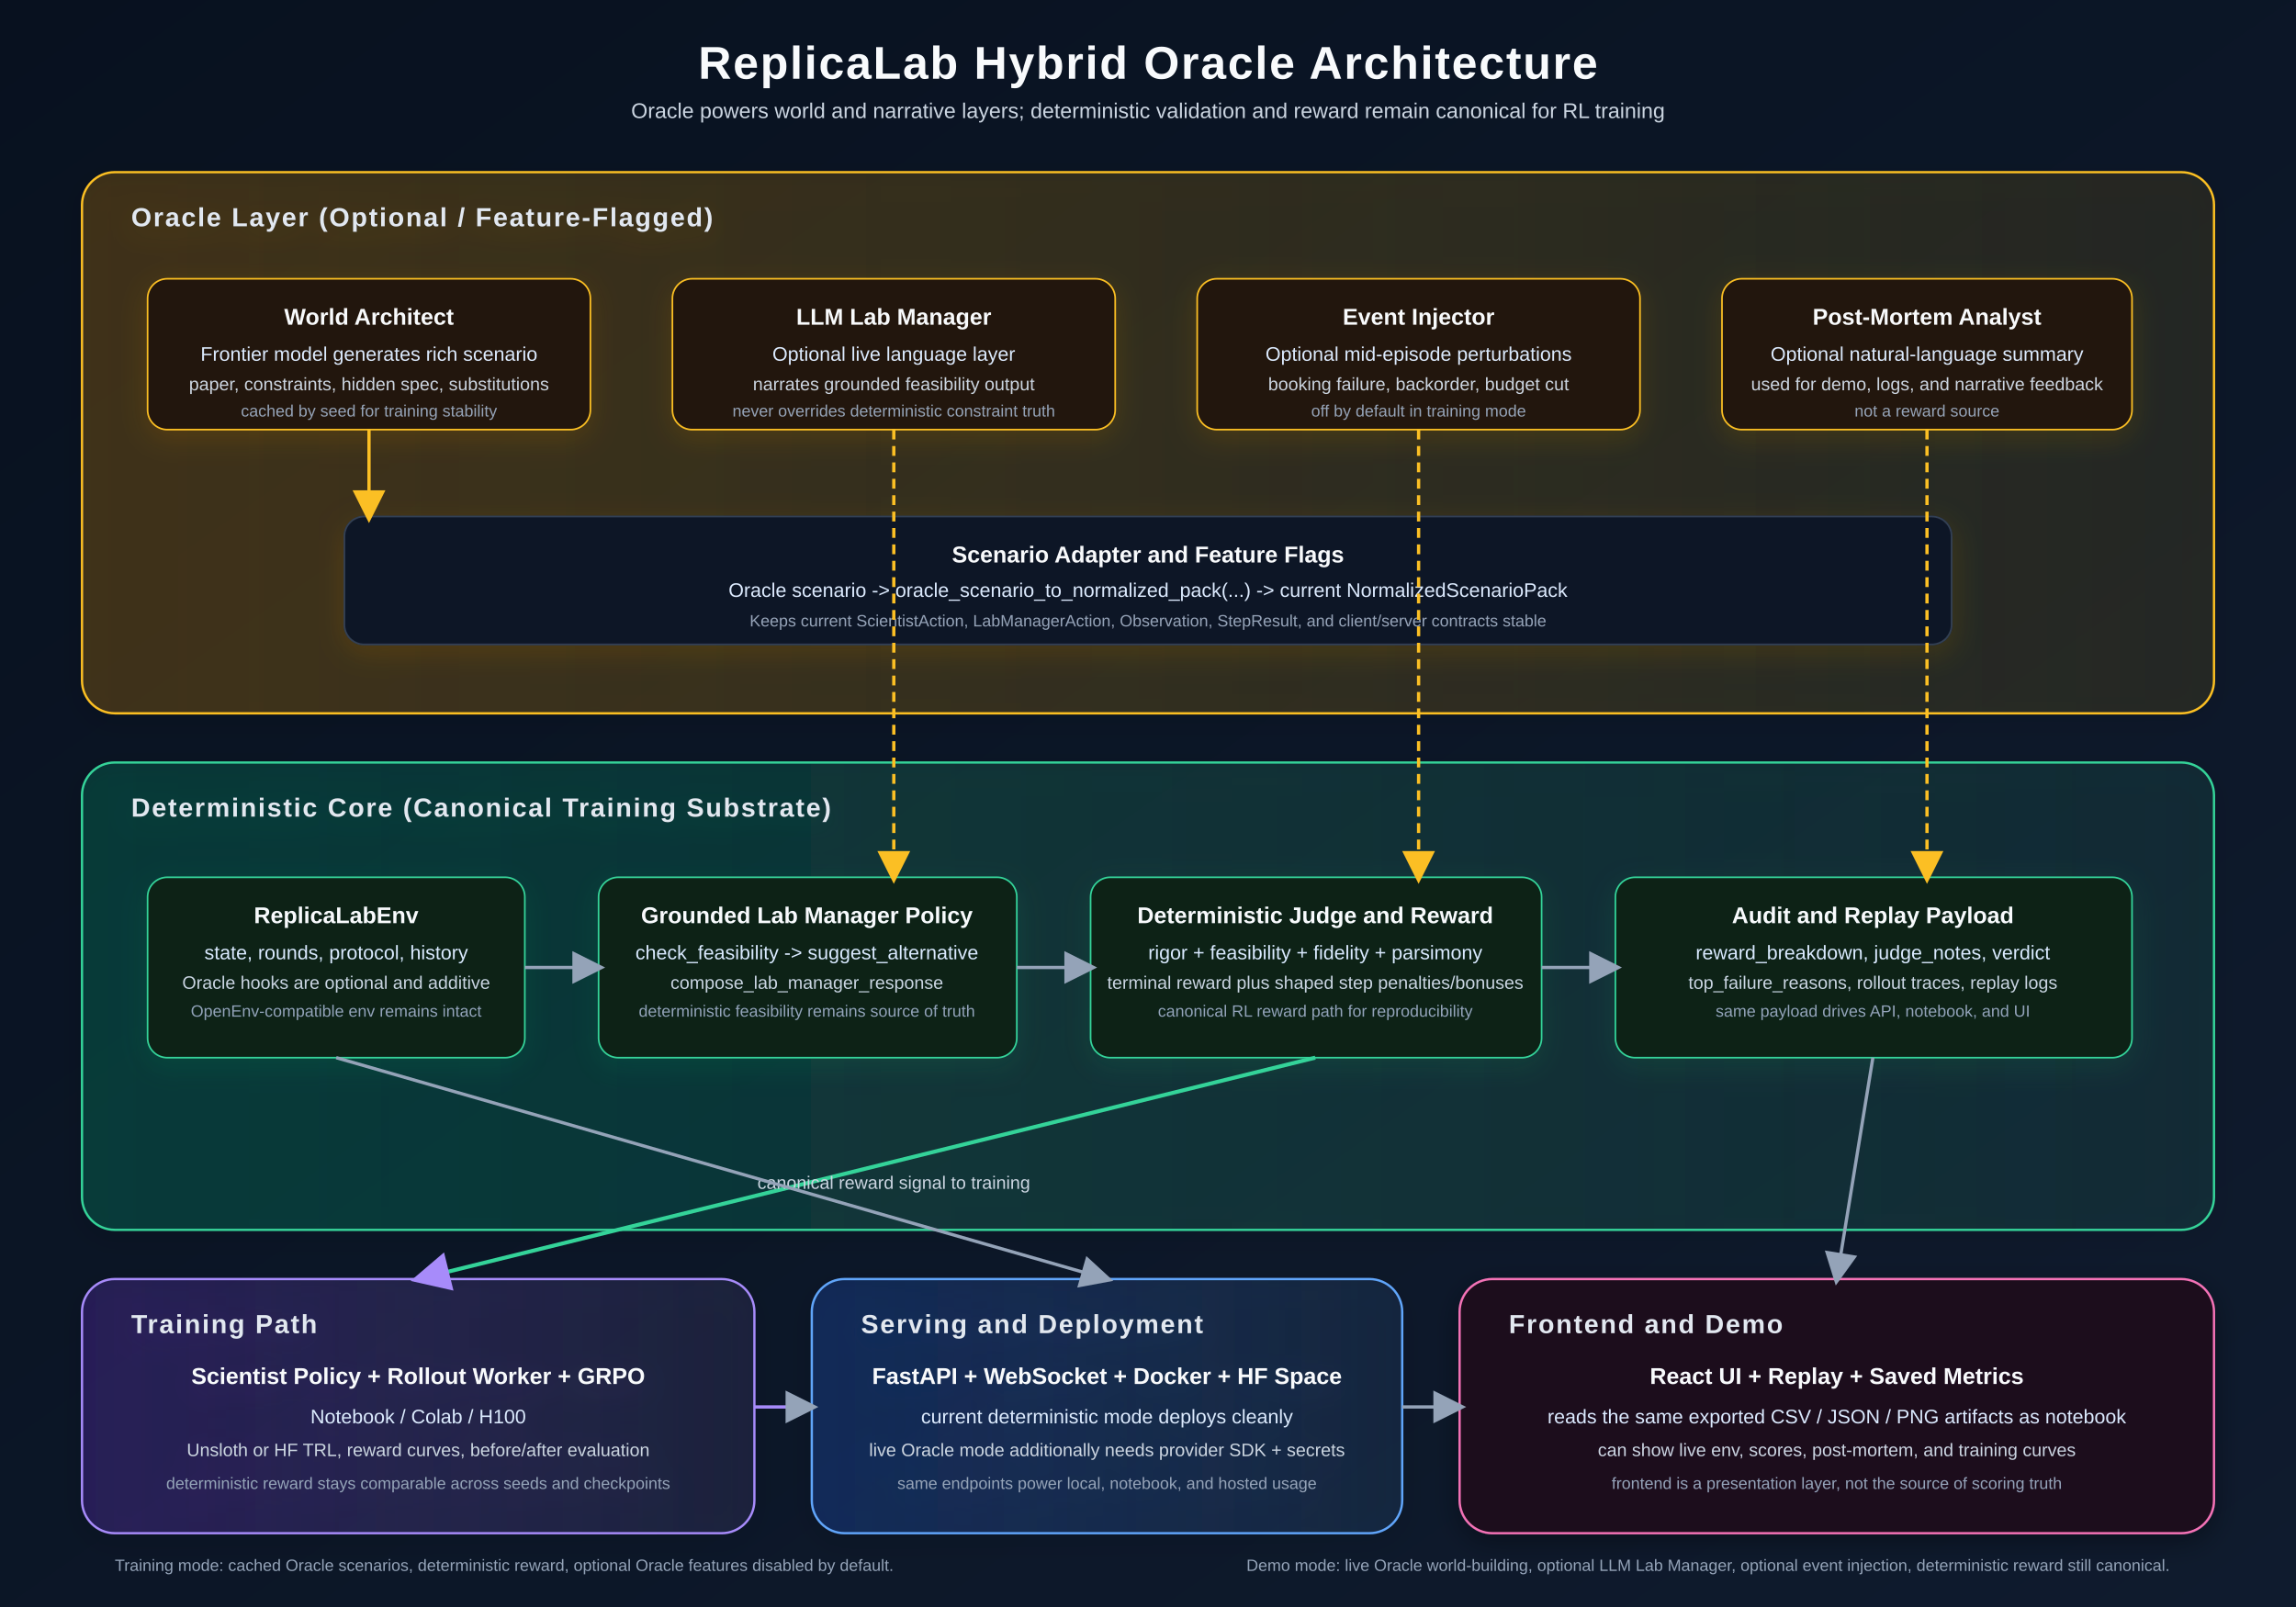
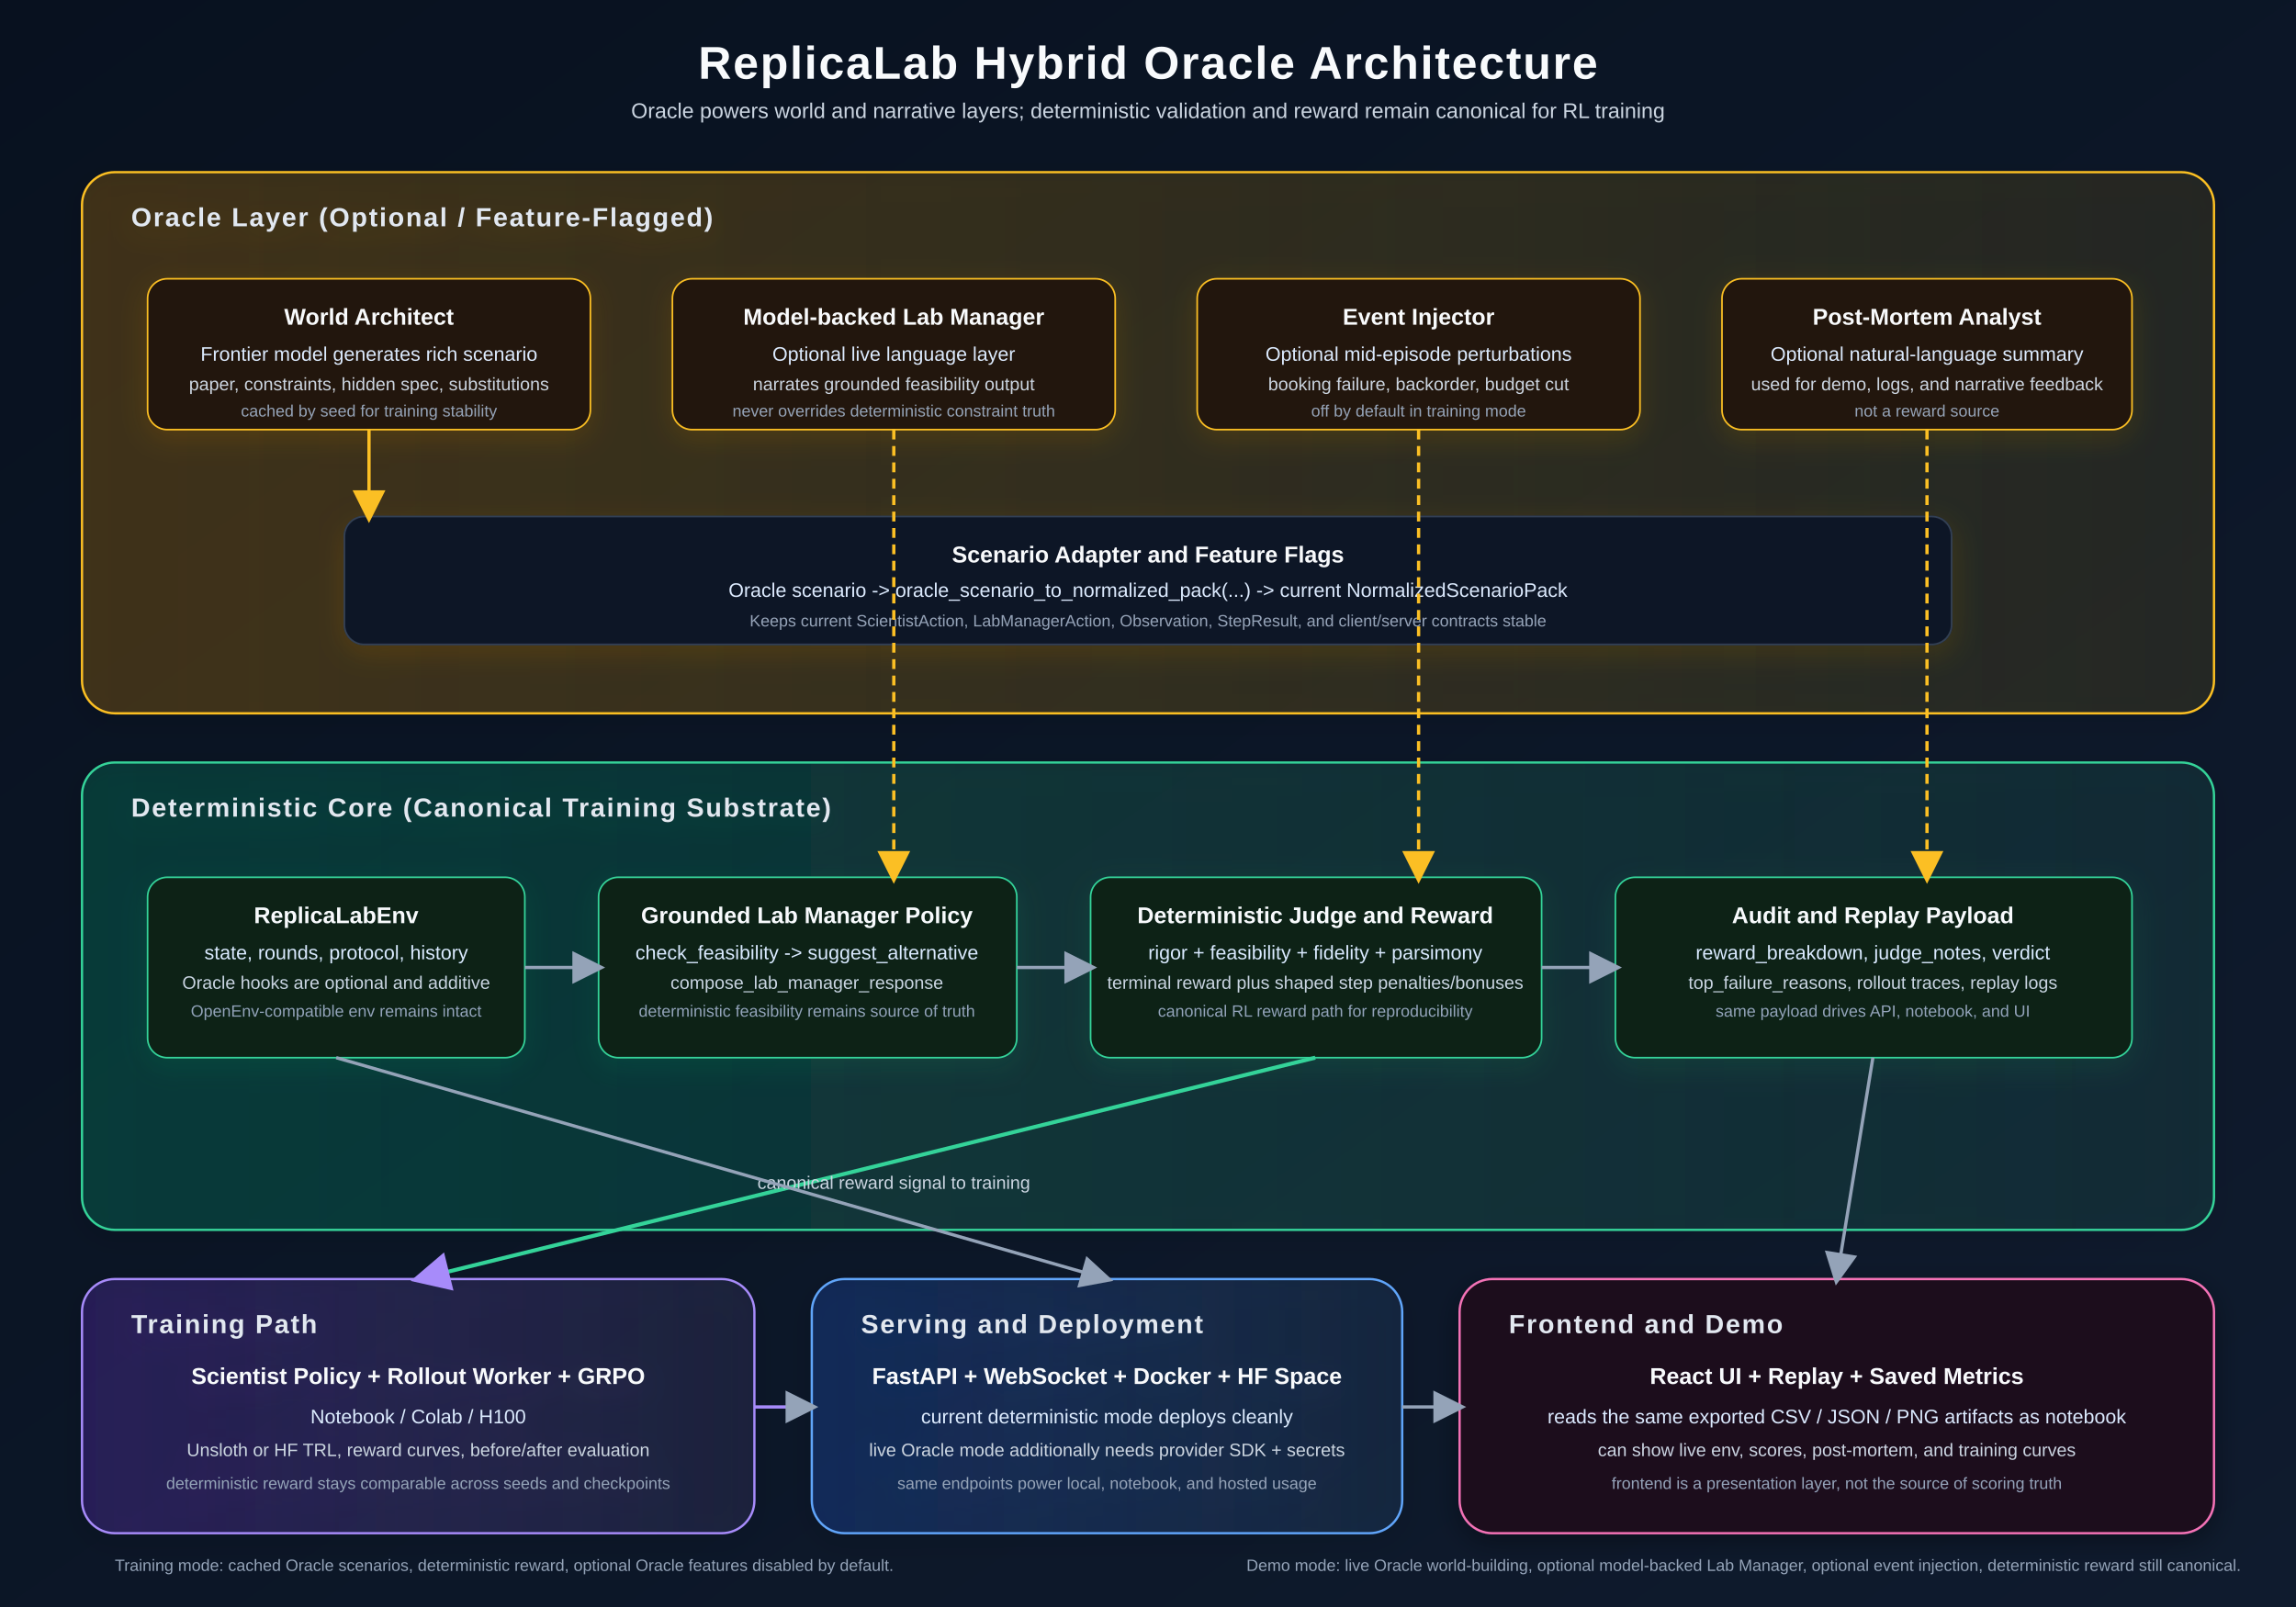
<svg xmlns="http://www.w3.org/2000/svg" viewBox="0 0 1400 980" font-family="Segoe UI, Arial, sans-serif">
  <defs>
    <linearGradient id="bg" x1="0%" y1="0%" x2="100%" y2="100%">
      <stop offset="0%" stop-color="#08111f" />
      <stop offset="100%" stop-color="#0f1b2e" />
    </linearGradient>
    <linearGradient id="oracle" x1="0%" y1="0%" x2="100%" y2="0%">
      <stop offset="0%" stop-color="#f59e0b" stop-opacity="0.20" />
      <stop offset="100%" stop-color="#fbbf24" stop-opacity="0.08" />
    </linearGradient>
    <linearGradient id="det" x1="0%" y1="0%" x2="100%" y2="0%">
      <stop offset="0%" stop-color="#10b981" stop-opacity="0.20" />
      <stop offset="100%" stop-color="#34d399" stop-opacity="0.08" />
    </linearGradient>
    <linearGradient id="train" x1="0%" y1="0%" x2="100%" y2="0%">
      <stop offset="0%" stop-color="#7c3aed" stop-opacity="0.22" />
      <stop offset="100%" stop-color="#a78bfa" stop-opacity="0.08" />
    </linearGradient>
    <linearGradient id="serve" x1="0%" y1="0%" x2="100%" y2="0%">
      <stop offset="0%" stop-color="#2563eb" stop-opacity="0.22" />
      <stop offset="100%" stop-color="#60a5fa" stop-opacity="0.08" />
    </linearGradient>
    <filter id="shadow" x="-10%" y="-10%" width="120%" height="130%">
      <feDropShadow dx="0" dy="5" stdDeviation="8" flood-color="#000000" flood-opacity="0.35" />
    </filter>
    <marker id="arrowSlate" markerWidth="10" markerHeight="10" refX="8" refY="5" orient="auto">
      <path d="M0,0 L10,5 L0,10 z" fill="#94a3b8" />
    </marker>
    <marker id="arrowGold" markerWidth="10" markerHeight="10" refX="8" refY="5" orient="auto">
      <path d="M0,0 L10,5 L0,10 z" fill="#fbbf24" />
    </marker>
    <marker id="arrowGreen" markerWidth="10" markerHeight="10" refX="8" refY="5" orient="auto">
      <path d="M0,0 L10,5 L0,10 z" fill="#34d399" />
    </marker>
    <marker id="arrowPurple" markerWidth="10" markerHeight="10" refX="8" refY="5" orient="auto">
      <path d="M0,0 L10,5 L0,10 z" fill="#a78bfa" />
    </marker>
    <style>
      .title { fill: #f8fafc; font-size: 28px; font-weight: 700; letter-spacing: 1px; }
      .subtitle { fill: #cbd5e1; font-size: 13px; }
      .section { fill: #e2e8f0; font-size: 16px; font-weight: 700; letter-spacing: 1px; }
      .label { fill: #f8fafc; font-size: 14px; font-weight: 600; }
      .body { fill: #dbeafe; font-size: 12px; }
      .small { fill: #cbd5e1; font-size: 11px; }
      .tiny { fill: #94a3b8; font-size: 10px; }
    </style>
  </defs>
  <rect width="1400" height="980" fill="url(#bg)" />
  <text x="700" y="48" text-anchor="middle" class="title">ReplicaLab Hybrid Oracle Architecture</text>
  <text x="700" y="72" text-anchor="middle" class="subtitle">
    Oracle powers world and narrative layers; deterministic validation and reward remain canonical for RL training
  </text>
  <g filter="url(#shadow)">
    <rect x="50" y="105" width="1300" height="330" rx="20" fill="url(#oracle)" stroke="#fbbf24" stroke-width="1.4" />
    <text x="80" y="138" class="section">Oracle Layer (Optional / Feature-Flagged)</text>
    <rect x="90" y="170" width="270" height="92" rx="12" fill="#24160a" stroke="#fbbf24" stroke-width="1" />
    <text x="225" y="198" text-anchor="middle" class="label">World Architect</text>
    <text x="225" y="220" text-anchor="middle" class="body">Frontier model generates rich scenario</text>
    <text x="225" y="238" text-anchor="middle" class="small">paper, constraints, hidden spec, substitutions</text>
    <text x="225" y="254" text-anchor="middle" class="tiny">cached by seed for training stability</text>
    <rect x="410" y="170" width="270" height="92" rx="12" fill="#24160a" stroke="#fbbf24" stroke-width="1" />
-     <text x="545" y="198" text-anchor="middle" class="label">LLM Lab Manager</text>
+     <text x="545" y="198" text-anchor="middle" class="label">Model-backed Lab Manager</text>
    <text x="545" y="220" text-anchor="middle" class="body">Optional live language layer</text>
    <text x="545" y="238" text-anchor="middle" class="small">narrates grounded feasibility output</text>
    <text x="545" y="254" text-anchor="middle" class="tiny">never overrides deterministic constraint truth</text>
    <rect x="730" y="170" width="270" height="92" rx="12" fill="#24160a" stroke="#fbbf24" stroke-width="1" />
    <text x="865" y="198" text-anchor="middle" class="label">Event Injector</text>
    <text x="865" y="220" text-anchor="middle" class="body">Optional mid-episode perturbations</text>
    <text x="865" y="238" text-anchor="middle" class="small">booking failure, backorder, budget cut</text>
    <text x="865" y="254" text-anchor="middle" class="tiny">off by default in training mode</text>
    <rect x="1050" y="170" width="250" height="92" rx="12" fill="#24160a" stroke="#fbbf24" stroke-width="1" />
    <text x="1175" y="198" text-anchor="middle" class="label">Post-Mortem Analyst</text>
    <text x="1175" y="220" text-anchor="middle" class="body">Optional natural-language summary</text>
    <text x="1175" y="238" text-anchor="middle" class="small">used for demo, logs, and narrative feedback</text>
    <text x="1175" y="254" text-anchor="middle" class="tiny">not a reward source</text>
    <rect x="210" y="315" width="980" height="78" rx="12" fill="#111827" stroke="#334155" stroke-width="1" />
    <text x="700" y="343" text-anchor="middle" class="label">Scenario Adapter and Feature Flags</text>
    <text x="700" y="364" text-anchor="middle" class="body">
      Oracle scenario -&gt; oracle_scenario_to_normalized_pack(...) -&gt; current NormalizedScenarioPack
    </text>
    <text x="700" y="382" text-anchor="middle" class="tiny">
      Keeps current ScientistAction, LabManagerAction, Observation, StepResult, and client/server contracts stable
    </text>
  </g>
  <g filter="url(#shadow)">
    <rect x="50" y="465" width="1300" height="285" rx="20" fill="url(#det)" stroke="#34d399" stroke-width="1.4" />
    <text x="80" y="498" class="section">Deterministic Core (Canonical Training Substrate)</text>
    <rect x="90" y="535" width="230" height="110" rx="12" fill="#082118" stroke="#34d399" stroke-width="1" />
    <text x="205" y="563" text-anchor="middle" class="label">ReplicaLabEnv</text>
    <text x="205" y="585" text-anchor="middle" class="body">state, rounds, protocol, history</text>
    <text x="205" y="603" text-anchor="middle" class="small">Oracle hooks are optional and additive</text>
    <text x="205" y="620" text-anchor="middle" class="tiny">OpenEnv-compatible env remains intact</text>
    <rect x="365" y="535" width="255" height="110" rx="12" fill="#082118" stroke="#34d399" stroke-width="1" />
    <text x="492" y="563" text-anchor="middle" class="label">Grounded Lab Manager Policy</text>
    <text x="492" y="585" text-anchor="middle" class="body">check_feasibility -&gt; suggest_alternative</text>
    <text x="492" y="603" text-anchor="middle" class="small">compose_lab_manager_response</text>
    <text x="492" y="620" text-anchor="middle" class="tiny">deterministic feasibility remains source of truth</text>
    <rect x="665" y="535" width="275" height="110" rx="12" fill="#082118" stroke="#34d399" stroke-width="1" />
    <text x="802" y="563" text-anchor="middle" class="label">Deterministic Judge and Reward</text>
    <text x="802" y="585" text-anchor="middle" class="body">rigor + feasibility + fidelity + parsimony</text>
    <text x="802" y="603" text-anchor="middle" class="small">terminal reward plus shaped step penalties/bonuses</text>
    <text x="802" y="620" text-anchor="middle" class="tiny">canonical RL reward path for reproducibility</text>
    <rect x="985" y="535" width="315" height="110" rx="12" fill="#082118" stroke="#34d399" stroke-width="1" />
    <text x="1142" y="563" text-anchor="middle" class="label">Audit and Replay Payload</text>
    <text x="1142" y="585" text-anchor="middle" class="body">reward_breakdown, judge_notes, verdict</text>
    <text x="1142" y="603" text-anchor="middle" class="small">top_failure_reasons, rollout traces, replay logs</text>
    <text x="1142" y="620" text-anchor="middle" class="tiny">same payload drives API, notebook, and UI</text>
  </g>
  <g filter="url(#shadow)">
    <rect x="50" y="780" width="410" height="155" rx="20" fill="url(#train)" stroke="#a78bfa" stroke-width="1.4" />
    <text x="80" y="813" class="section">Training Path</text>
    <text x="255" y="844" text-anchor="middle" class="label">Scientist Policy + Rollout Worker + GRPO</text>
    <text x="255" y="868" text-anchor="middle" class="body">Notebook / Colab / H100</text>
    <text x="255" y="888" text-anchor="middle" class="small">Unsloth or HF TRL, reward curves, before/after evaluation</text>
    <text x="255" y="908" text-anchor="middle" class="tiny">deterministic reward stays comparable across seeds and checkpoints</text>
  </g>
  <g filter="url(#shadow)">
    <rect x="495" y="780" width="360" height="155" rx="20" fill="url(#serve)" stroke="#60a5fa" stroke-width="1.4" />
    <text x="525" y="813" class="section">Serving and Deployment</text>
    <text x="675" y="844" text-anchor="middle" class="label">FastAPI + WebSocket + Docker + HF Space</text>
    <text x="675" y="868" text-anchor="middle" class="body">current deterministic mode deploys cleanly</text>
    <text x="675" y="888" text-anchor="middle" class="small">live Oracle mode additionally needs provider SDK + secrets</text>
    <text x="675" y="908" text-anchor="middle" class="tiny">same endpoints power local, notebook, and hosted usage</text>
  </g>
  <g filter="url(#shadow)">
    <rect x="890" y="780" width="460" height="155" rx="20" fill="#1d0d1f" stroke="#f472b6" stroke-width="1.4" />
    <text x="920" y="813" class="section">Frontend and Demo</text>
    <text x="1120" y="844" text-anchor="middle" class="label">React UI + Replay + Saved Metrics</text>
    <text x="1120" y="868" text-anchor="middle" class="body">reads the same exported CSV / JSON / PNG artifacts as notebook</text>
    <text x="1120" y="888" text-anchor="middle" class="small">can show live env, scores, post-mortem, and training curves</text>
    <text x="1120" y="908" text-anchor="middle" class="tiny">frontend is a presentation layer, not the source of scoring truth</text>
  </g>
  <line x1="225" y1="262" x2="225" y2="315" stroke="#fbbf24" stroke-width="2" marker-end="url(#arrowGold)" />
  <line x1="545" y1="262" x2="545" y2="535" stroke="#fbbf24" stroke-width="2" marker-end="url(#arrowGold)" stroke-dasharray="6 4" />
  <line x1="865" y1="262" x2="865" y2="535" stroke="#fbbf24" stroke-width="2" marker-end="url(#arrowGold)" stroke-dasharray="6 4" />
  <line x1="1175" y1="262" x2="1175" y2="535" stroke="#fbbf24" stroke-width="2" marker-end="url(#arrowGold)" stroke-dasharray="6 4" />
  <line x1="320" y1="590" x2="365" y2="590" stroke="#94a3b8" stroke-width="2" marker-end="url(#arrowSlate)" />
  <line x1="620" y1="590" x2="665" y2="590" stroke="#94a3b8" stroke-width="2" marker-end="url(#arrowSlate)" />
  <line x1="940" y1="590" x2="985" y2="590" stroke="#94a3b8" stroke-width="2" marker-end="url(#arrowSlate)" />
  <line x1="802" y1="645" x2="255" y2="780" stroke="#34d399" stroke-width="2.4" marker-end="url(#arrowPurple)" />
  <text x="545" y="725" text-anchor="middle" class="small">canonical reward signal to training</text>
  <line x1="1142" y1="645" x2="1120" y2="780" stroke="#94a3b8" stroke-width="2" marker-end="url(#arrowSlate)" />
  <line x1="205" y1="645" x2="675" y2="780" stroke="#94a3b8" stroke-width="2" marker-end="url(#arrowSlate)" />
  <line x1="460" y1="858" x2="495" y2="858" stroke="#a78bfa" stroke-width="2" marker-end="url(#arrowSlate)" />
  <line x1="855" y1="858" x2="890" y2="858" stroke="#94a3b8" stroke-width="2" marker-end="url(#arrowSlate)" />
  <text x="70" y="958" class="tiny">
    Training mode: cached Oracle scenarios, deterministic reward, optional Oracle features disabled by default.
  </text>
  <text x="760" y="958" class="tiny">
-     Demo mode: live Oracle world-building, optional LLM Lab Manager, optional event injection, deterministic reward still canonical.
+     Demo mode: live Oracle world-building, optional model-backed Lab Manager, optional event injection, deterministic reward still canonical.
  </text>
</svg>
